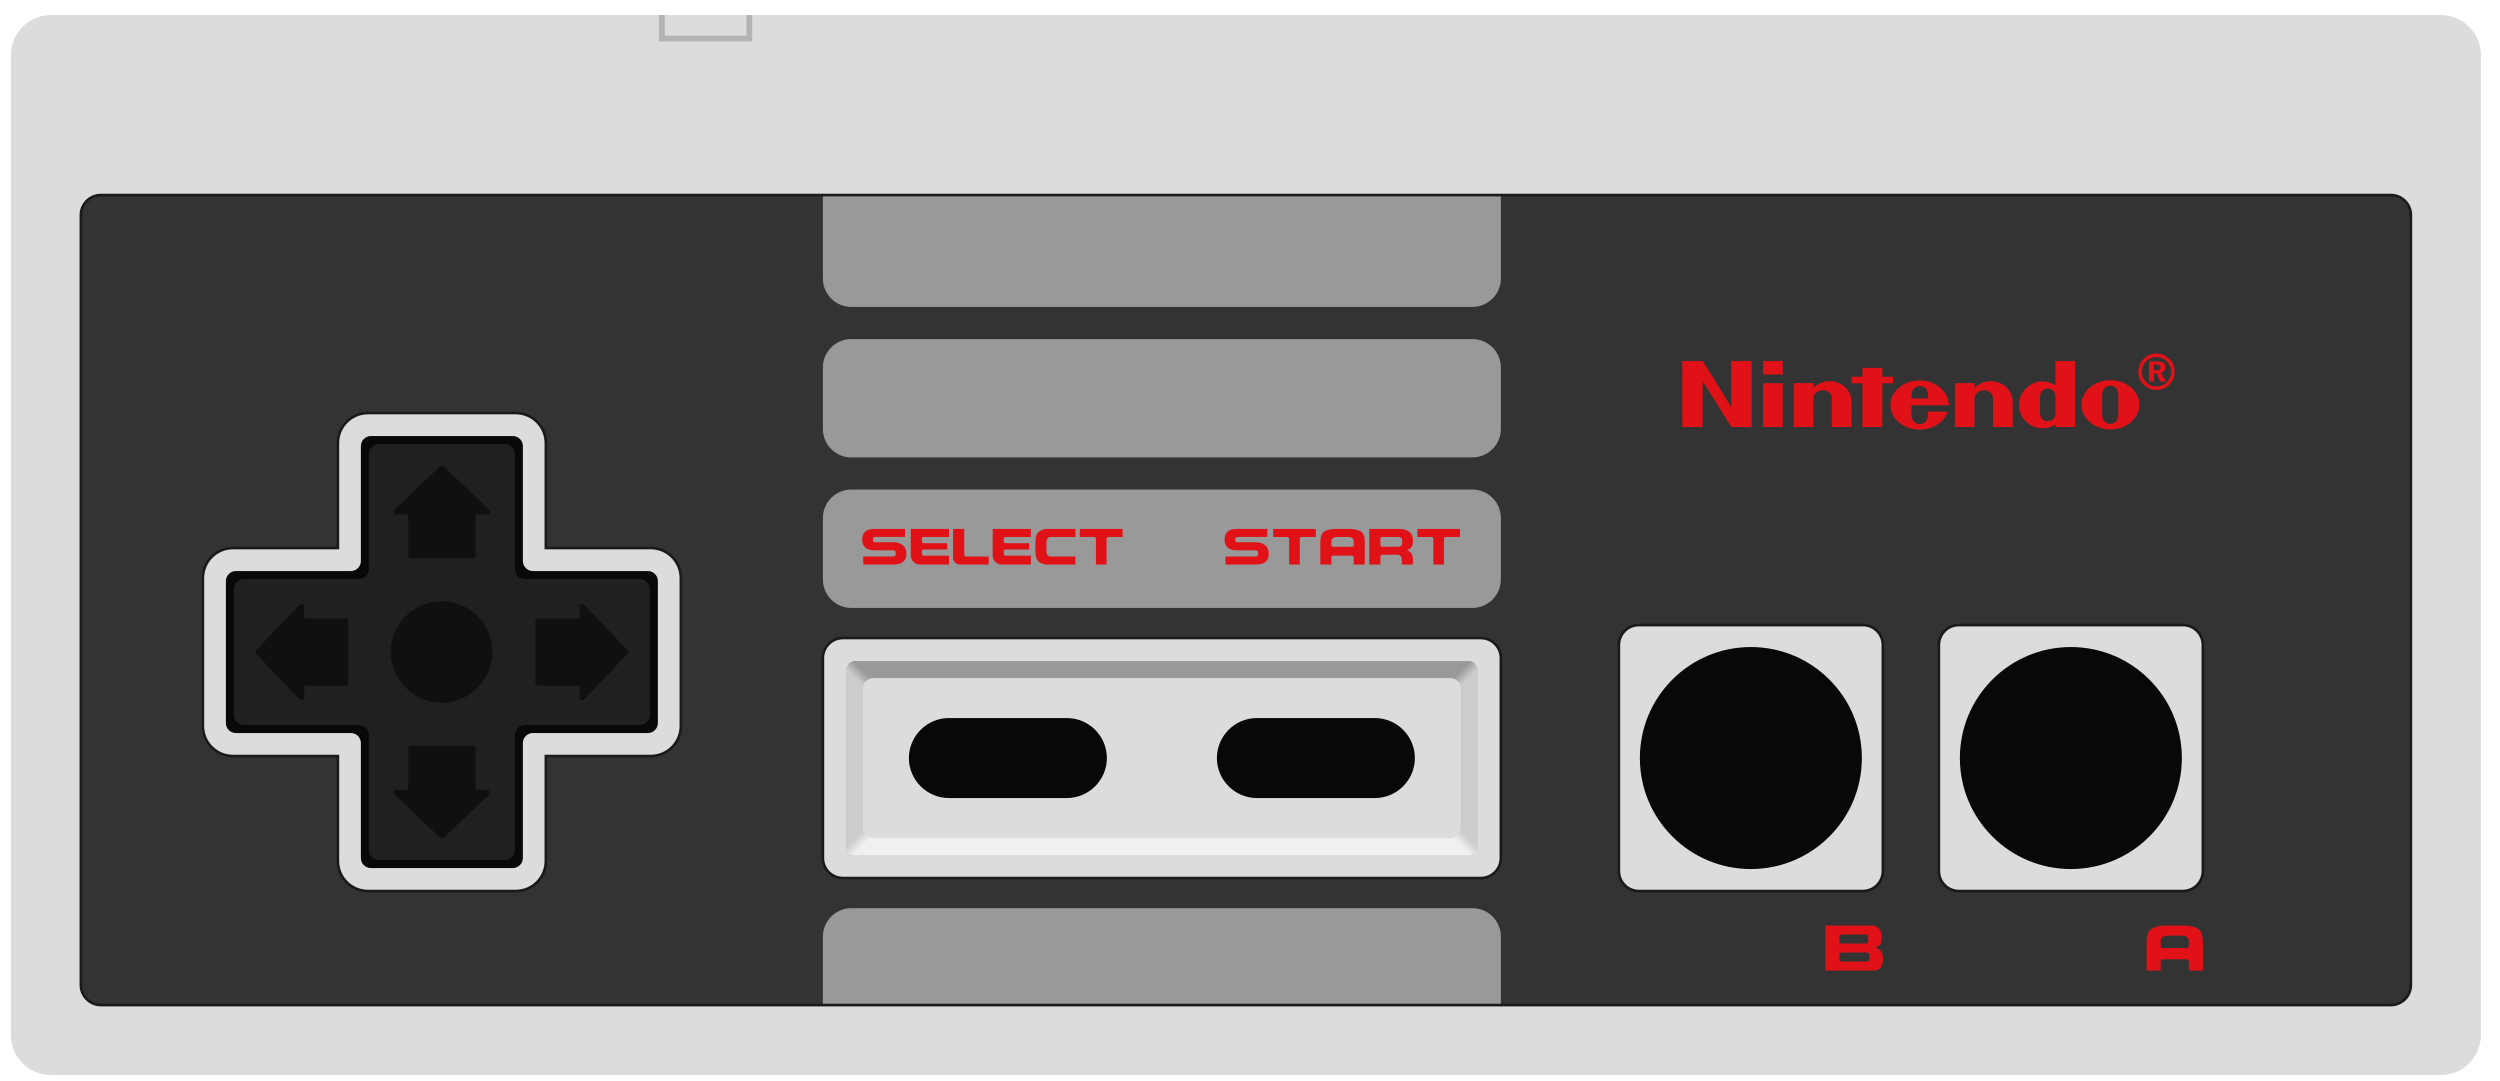
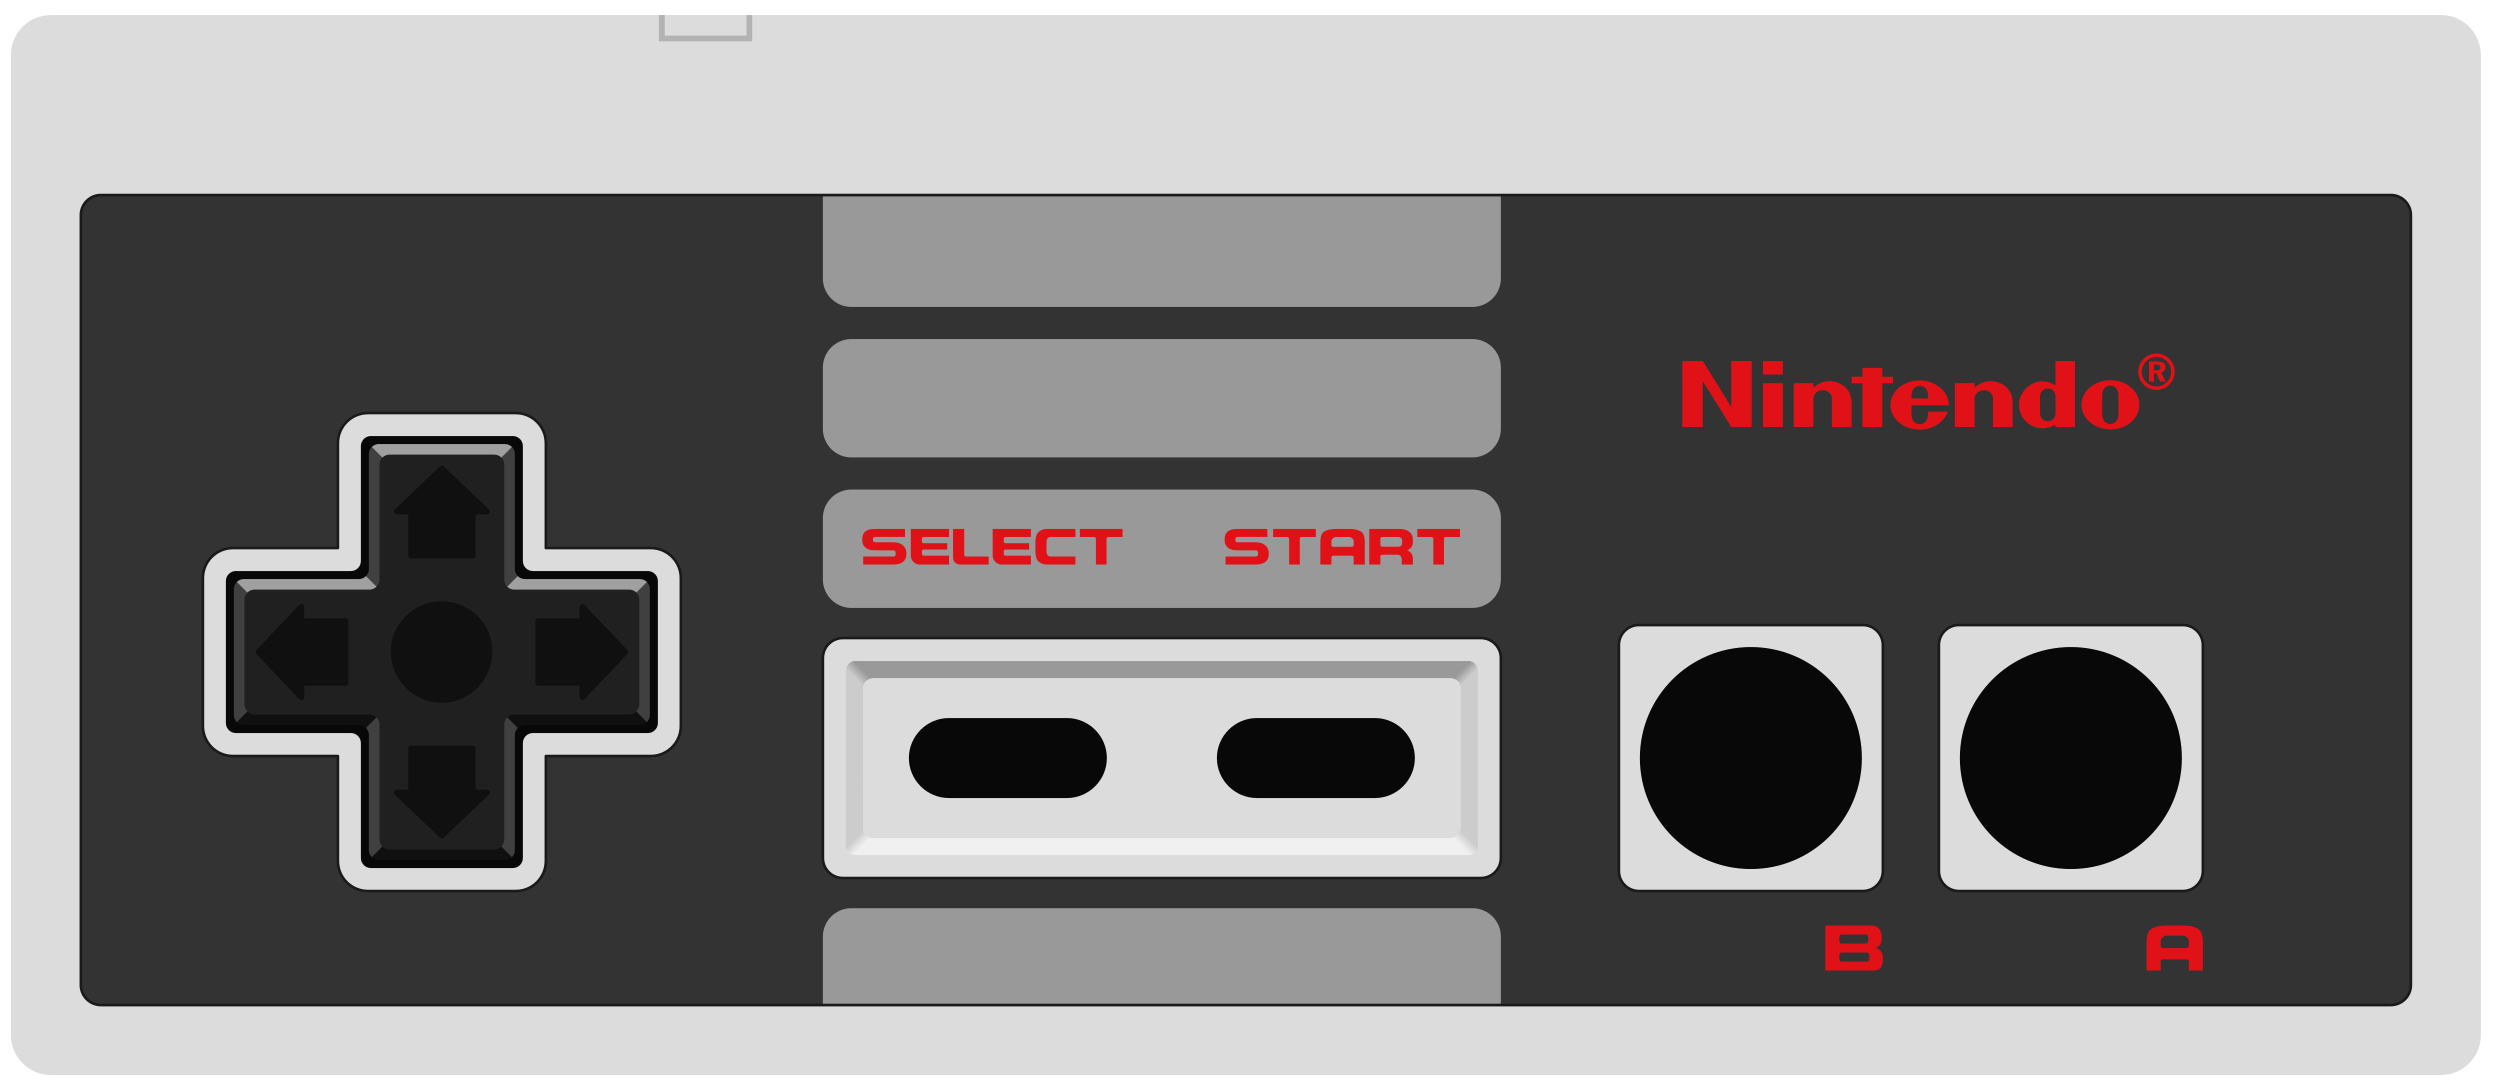
- <svg xmlns="http://www.w3.org/2000/svg" xmlns:xlink="http://www.w3.org/1999/xlink" xml:space="preserve" viewBox="0 0 472 204" width="472px" height="204px" version="1.1" style="shape-rendering:geometricPrecision; text-rendering:geometricPrecision; image-rendering:optimizeQuality; fill-rule:evenodd; clip-rule:evenodd">
+ <svg xmlns="http://www.w3.org/2000/svg" xmlns:xlink="http://www.w3.org/1999/xlink" xml:space="preserve" viewBox="0 0 472 204" width="472px" height="204px" version="1.1" style="shape-rendering:geometricPrecision; fill-rule:evenodd; clip-rule:evenodd">
  <defs>
    <style type="text/css">
-     .str0 {stroke:#1A1A1A;stroke-width:0.5}
+     .str0 {stroke:#1A1A1A;stroke-width:0.5;stroke-linejoin:round}
    .fil11 {fill:none}
    .fil12 {fill:#080808}
-     .fil13 {fill:#202020}
+     .fil15 {fill:#101010}
+     .fil16 {fill:#202020}
    .fil9 {fill:#333333}
+     .fil13 {fill:#404040}
    .fil3 {fill:#999999}
+     .fil14 {fill:#A0A0A0}
    .fil1 {fill:#B3B3B3}
    .fil2 {fill:#CCCCCC}
    .fil0 {fill:gainsboro}
    .fil10 {fill:#E01218}
    .fil4 {fill:#F0F0F0}
-     .fil14 {fill:black;fill-opacity:0.5}
+     .fil17 {fill:black;fill-opacity:0.5}
    .fil6 {fill:url(#id0)}
    .fil7 {fill:url(#id1)}
    .fil5 {fill:url(#id2)}
    .fil8 {fill:url(#id3)}
  </style>
    <linearGradient id="id0" gradientUnits="userSpaceOnUse" x1="277.194" y1="128.075" x2="275.753" y2="126.633">
      <stop offset="0" style="stop-opacity:1; stop-color:#CCCCCC" />
      <stop offset="1" style="stop-opacity:1; stop-color:#999999" />
    </linearGradient>
    <linearGradient id="id1" gradientUnits="userSpaceOnUse" x1="161.53" y1="158.162" x2="162.971" y2="159.604">
      <stop offset="0" style="stop-opacity:1; stop-color:#CCCCCC" />
      <stop offset="1" style="stop-opacity:1; stop-color:#F0F0F0" />
    </linearGradient>
    <linearGradient id="id2" gradientUnits="userSpaceOnUse" xlink:href="#id0" x1="161.529" y1="128.075" x2="162.971" y2="126.633">
  </linearGradient>
    <linearGradient id="id3" gradientUnits="userSpaceOnUse" xlink:href="#id1" x1="277.194" y1="158.162" x2="275.752" y2="159.604">
  </linearGradient>
  </defs>
  <g>
    <g id="shell">
      <path class="fil0" d="M9.605 2.84l451.232 0c4.16,0 7.552,3.392 7.552,7.552l0 185.024c0,4.16 -3.392,7.552 -7.552,7.552l-451.232 0c-4.159,0 -7.552,-3.392 -7.552,-7.552l0 -185.024c0,-4.16 3.393,-7.552 7.552,-7.552z" />
      <polygon class="fil1" points="125.503,6.718 140.934,6.718 140.934,2.84 142.023,2.84 142.023,7.807 124.414,7.807 124.414,2.84 125.503,2.84 " />
      <g id="border">
        <path class="fil2" d="M159.702 159.544l-0.001 -32.85c0,-0.52 0.213,-0.992 0.555,-1.334l3.209 3.208c-0.343,0.342 -0.556,0.817 -0.555,1.334l0.032 26.779c0.001,0.517 0.213,0.992 0.555,1.334l-3.241 2.863c-0.342,-0.342 -0.554,-0.814 -0.554,-1.334z" />
        <path class="fil2" d="M279.022 159.544l0.001 -32.85c0,-0.52 -0.212,-0.992 -0.554,-1.334l-3.211 3.208c0.342,0.342 0.555,0.817 0.555,1.334l0 26.432c0,0.517 -0.213,0.993 -0.555,1.335l3.21 3.209c0.342,-0.342 0.554,-0.814 0.554,-1.334z" />
        <path class="fil3" d="M161.59 124.805l115.545 0c0.52,0 0.992,0.212 1.334,0.554l-3.211 3.209c-0.342,-0.342 -0.816,-0.554 -1.334,-0.554l-109.125 0c-0.518,0 -0.992,0.212 -1.334,0.554l-3.209 -3.209c0.342,-0.342 0.814,-0.554 1.334,-0.554z" />
        <path class="fil4" d="M161.591 161.432l115.543 0c0.52,0 0.992,-0.212 1.334,-0.554l-3.21 -3.209c-0.342,0.342 -0.815,0.554 -1.334,0.554l-109.125 0c-0.518,0 -0.992,-0.212 -1.334,-0.554l-3.209 3.209c0.343,0.342 0.815,0.554 1.335,0.554z" />
        <path class="fil5" d="M161.59 124.805l3.209 3.209c-1.04,0 -1.889,0.848 -1.889,1.888l-3.209 -3.208c0,-1.04 0.848,-1.889 1.889,-1.889z" />
        <path class="fil6" d="M277.135 124.805l-3.211 3.209c1.04,0 1.889,0.848 1.889,1.888l3.21 -3.208c0,-1.04 -0.848,-1.889 -1.888,-1.889z" />
        <path class="fil7" d="M161.591 161.432l3.208 -3.209c-1.04,0 -1.889,-0.848 -1.889,-1.889l-3.208 3.21c0,1.04 0.848,1.888 1.889,1.888z" />
        <path class="fil8" d="M277.134 161.432l-3.21 -3.209c1.04,0 1.889,-0.848 1.889,-1.889l3.209 3.21c0,1.04 -0.848,1.888 -1.888,1.888z" />
      </g>
    </g>
    <g id="shield">
      <path class="fil9" d="M19.045 189.752l432.352 0c2.08,0 3.776,-1.696 3.776,-3.776l0 -145.376c0,-2.08 -1.696,-3.776 -3.776,-3.776l-432.352 0c-2.079,0 -3.776,1.696 -3.776,3.776l0 145.376c0,2.08 1.697,3.776 3.776,3.776zm24.922 -47.011l19.824 0 0 19.824c0,3.119 2.544,5.664 5.664,5.664l27.942 0c3.12,0 5.664,-2.545 5.664,-5.664l0 -19.824 19.824 0c3.12,0 5.664,-2.545 5.664,-5.664l0 -27.943c0,-3.119 -2.544,-5.664 -5.664,-5.664l-19.824 0 0 -19.824c0,-3.119 -2.544,-5.664 -5.664,-5.664l-27.942 0c-3.12,0 -5.664,2.545 -5.664,5.664l0 19.824 -19.824 0c-3.12,0 -5.664,2.545 -5.664,5.664l0 27.943c0,3.119 2.544,5.664 5.664,5.664zm115.168 -22.279l120.454 0c2.08,0 3.776,1.697 3.776,3.776l0 37.76c0,2.08 -1.696,3.776 -3.776,3.776l-120.454 0c-2.08,0 -3.776,-1.696 -3.776,-3.776l0 -37.76c0,-2.079 1.696,-3.776 3.776,-3.776zm210.701 47.767l42.291 0c2.08,0 3.776,-1.696 3.776,-3.776l0 -42.669c0,-2.08 -1.696,-3.776 -3.776,-3.776l-42.291 0c-2.08,0 -3.776,1.696 -3.776,3.776l0 42.669c0,2.08 1.696,3.776 3.776,3.776zm-60.416 0l42.291 0c2.08,0 3.776,-1.696 3.776,-3.776l0 -42.669c0,-2.08 -1.696,-3.776 -3.776,-3.776l-42.291 0c-2.08,0 -3.776,1.696 -3.776,3.776l0 42.669c0,2.08 1.696,3.776 3.776,3.776z" />
      <path class="fil3" d="M283.365 189.752l0 -12.919c0,-2.957 -2.414,-5.371 -5.371,-5.371l-117.263 0c-2.958,0 -5.372,2.414 -5.372,5.371l0 12.919 128.006 0zm-122.634 -97.325l117.263 0c2.958,0 5.371,2.414 5.371,5.372l0 11.604c0,2.958 -2.413,5.372 -5.371,5.372l-117.263 0c-2.958,0 -5.372,-2.413 -5.372,-5.372l0 -11.604c0,-2.959 2.413,-5.372 5.372,-5.372zm0 -28.412l117.263 0c2.958,0 5.371,2.413 5.371,5.371l0 11.604c0,2.958 -2.413,5.372 -5.371,5.372l-117.263 0c-2.958,0 -5.372,-2.413 -5.372,-5.372l0 -11.604c0,-2.959 2.413,-5.371 5.372,-5.371zm122.634 -27.191l0 15.753c0,2.958 -2.414,5.372 -5.371,5.372l-117.263 0c-2.958,0 -5.372,-2.413 -5.372,-5.372l0 -15.753 128.006 0z" />
      <path id="label-select" class="fil10" d="M162.972 106.587l0 -1.516 5.627 0c0.195,0 0.328,-0.041 0.397,-0.125 0.071,-0.085 0.106,-0.21 0.106,-0.377l0 -0.169c0,-0.166 -0.035,-0.292 -0.106,-0.376 -0.069,-0.084 -0.202,-0.125 -0.397,-0.125l-3.445 0c-0.841,0 -1.443,-0.183 -1.807,-0.549 -0.364,-0.365 -0.547,-0.799 -0.547,-1.303l0 -0.335c0,-0.559 0.183,-1.007 0.547,-1.343 0.364,-0.335 0.966,-0.503 1.807,-0.503l5.712 0 0 1.511 -5.624 0c-0.155,0 -0.262,0.032 -0.325,0.098 -0.063,0.067 -0.095,0.145 -0.095,0.237l0 0.335c0,0.099 0.032,0.178 0.095,0.24 0.063,0.063 0.17,0.095 0.325,0.095l3.362 0c0.839,0 1.47,0.198 1.889,0.59 0.422,0.393 0.631,0.871 0.631,1.432l0 0.253c0,0.615 -0.209,1.091 -0.631,1.426 -0.421,0.336 -1.054,0.504 -1.896,0.504l-5.625 0zm10.664 0c-0.449,0 -0.839,-0.168 -1.175,-0.504 -0.335,-0.336 -0.503,-0.729 -0.503,-1.177l0 -5.04 7.221 0 0 1.516 -4.787 0c-0.099,0 -0.179,0.033 -0.242,0.099 -0.063,0.066 -0.095,0.145 -0.095,0.237l0 0.501c0,0.099 0.032,0.177 0.095,0.24 0.063,0.063 0.143,0.095 0.242,0.095l4.452 0 0 1.194 -4.452 0c-0.099,0 -0.179,0.034 -0.242,0.101 -0.063,0.066 -0.095,0.145 -0.095,0.238l0 0.484c0,0.098 0.032,0.181 0.095,0.244 0.063,0.062 0.143,0.095 0.242,0.095l4.787 0 0 1.677 -5.543 0zm7.646 0c-0.393,0 -0.714,-0.125 -0.966,-0.378 -0.253,-0.253 -0.379,-0.574 -0.379,-0.966l0 -5.377 2.108 0 0 4.87c0,0.111 0.029,0.195 0.085,0.25 0.055,0.056 0.139,0.085 0.25,0.085l4.279 0 0 1.516 -5.377 0zm7.813 0c-0.448,0 -0.839,-0.168 -1.174,-0.504 -0.336,-0.336 -0.504,-0.729 -0.504,-1.177l0 -5.04 7.221 0 0 1.516 -4.787 0c-0.099,0 -0.179,0.033 -0.242,0.099 -0.063,0.066 -0.095,0.145 -0.095,0.237l0 0.501c0,0.099 0.032,0.177 0.095,0.24 0.063,0.063 0.143,0.095 0.242,0.095l4.452 0 0 1.194 -4.452 0c-0.099,0 -0.179,0.034 -0.242,0.101 -0.063,0.066 -0.095,0.145 -0.095,0.238l0 0.484c0,0.098 0.032,0.181 0.095,0.244 0.063,0.062 0.143,0.095 0.242,0.095l4.787 0 0 1.677 -5.543 0zm8.488 0c-0.503,0 -0.98,-0.168 -1.428,-0.504 -0.448,-0.336 -0.672,-1.009 -0.672,-2.016l0 -1.681c0,-1.007 0.224,-1.679 0.672,-2.017 0.448,-0.335 0.925,-0.503 1.428,-0.503l5.46 0 0 1.516 -4.623 0c-0.279,0 -0.491,0.084 -0.63,0.251 -0.14,0.169 -0.21,0.364 -0.21,0.588l0 2.011c0,0.224 0.07,0.419 0.21,0.588 0.139,0.166 0.351,0.251 0.63,0.251l4.623 0 0 1.516 -5.46 0zm9.324 0l0 -4.869c0,-0.09 -0.034,-0.169 -0.1,-0.235 -0.066,-0.066 -0.145,-0.101 -0.235,-0.101l-2.687 0 0 -1.516 8.059 0 0 1.516 -2.688 0c-0.099,0 -0.18,0.035 -0.242,0.101 -0.063,0.066 -0.095,0.145 -0.095,0.235l0 4.869 -2.012 0z" />
      <path id="label-start" class="fil10" d="M231.385 106.587l0 -1.516 5.627 0c0.195,0 0.327,-0.041 0.397,-0.125 0.07,-0.085 0.106,-0.21 0.106,-0.377l0 -0.169c0,-0.166 -0.036,-0.292 -0.106,-0.376 -0.07,-0.084 -0.202,-0.125 -0.397,-0.125l-3.446 0c-0.84,0 -1.442,-0.183 -1.806,-0.549 -0.364,-0.365 -0.547,-0.799 -0.547,-1.303l0 -0.335c0,-0.559 0.183,-1.007 0.547,-1.343 0.364,-0.335 0.966,-0.503 1.806,-0.503l5.713 0 0 1.511 -5.625 0c-0.154,0 -0.261,0.032 -0.324,0.098 -0.063,0.067 -0.095,0.145 -0.095,0.237l0 0.335c0,0.099 0.032,0.178 0.095,0.24 0.063,0.063 0.17,0.095 0.324,0.095l3.363 0c0.839,0 1.469,0.198 1.889,0.59 0.421,0.393 0.631,0.871 0.631,1.432l0 0.253c0,0.615 -0.21,1.091 -0.631,1.426 -0.421,0.336 -1.054,0.504 -1.896,0.504l-5.625 0zm39.23 0l0 -4.869c0,-0.09 -0.034,-0.169 -0.1,-0.235 -0.067,-0.066 -0.145,-0.101 -0.235,-0.101l-2.687 0 0 -1.516 8.059 0 0 1.516 -2.689 0c-0.098,0 -0.179,0.035 -0.242,0.101 -0.062,0.066 -0.095,0.145 -0.095,0.235l0 4.869 -2.011 0zm-27.222 0l0 -4.869c0,-0.09 -0.035,-0.169 -0.101,-0.235 -0.066,-0.066 -0.145,-0.101 -0.235,-0.101l-2.686 0 0 -1.516 8.058 0 0 1.516 -2.688 0c-0.099,0 -0.18,0.035 -0.242,0.101 -0.063,0.066 -0.095,0.145 -0.095,0.235l0 4.869 -2.011 0zm11.849 -3.355c0.091,0 0.17,-0.032 0.236,-0.095 0.067,-0.063 0.101,-0.144 0.101,-0.242l0 -0.672c0,-0.253 -0.099,-0.455 -0.294,-0.61 -0.197,-0.154 -0.407,-0.231 -0.631,-0.231l-2.355 0c-0.224,0 -0.434,0.077 -0.631,0.231 -0.195,0.155 -0.294,0.357 -0.294,0.61l0 0.672c0,0.098 0.032,0.179 0.095,0.242 0.063,0.063 0.143,0.095 0.242,0.095l3.531 0zm-5.965 3.355l0 -4.201c0,-1.12 0.28,-1.819 0.84,-2.101 0.56,-0.279 1.232,-0.419 2.015,-0.419l2.689 0c0.783,0 1.455,0.14 2.014,0.419 0.561,0.282 0.841,0.981 0.841,2.101l0 4.201 -2.097 0 0 -1.342c0,-0.09 -0.034,-0.169 -0.101,-0.235 -0.066,-0.066 -0.145,-0.1 -0.236,-0.1l-3.531 0c-0.099,0 -0.179,0.034 -0.242,0.1 -0.063,0.066 -0.095,0.145 -0.095,0.235l0 1.342 -2.097 0zm9.242 0l0 -6.721 5.715 0c0.786,0 1.402,0.181 1.85,0.545 0.448,0.364 0.672,0.855 0.672,1.47l0 0.419c0,0.783 -0.365,1.315 -1.095,1.595 0.73,0.28 1.095,0.841 1.095,1.683l0 1.009 -2.102 0 0 -0.84c0,-0.337 -0.07,-0.588 -0.212,-0.757 -0.139,-0.168 -0.321,-0.252 -0.546,-0.252l-2.943 0c-0.099,0 -0.18,0.034 -0.242,0.1 -0.063,0.066 -0.096,0.145 -0.096,0.236l0 1.513 -2.096 0zm5.459 -3.366c0.195,0 0.371,-0.055 0.525,-0.166 0.155,-0.111 0.231,-0.336 0.231,-0.669l0 -0.335c0,-0.222 -0.076,-0.391 -0.231,-0.502 -0.154,-0.111 -0.33,-0.167 -0.525,-0.167l-3.025 0c-0.099,0 -0.18,0.033 -0.242,0.099 -0.063,0.066 -0.096,0.145 -0.096,0.237l0 1.168c0,0.099 0.033,0.179 0.096,0.242 0.062,0.063 0.143,0.093 0.242,0.093l3.025 0z" />
      <path id="label-nintendo" class="fil10" d="M360.891 75.23c-0.006,-0.726 0.01,-1.211 0.248,-1.624 0.292,-0.51 0.829,-0.752 1.317,-0.755l-0.002 0c0.488,0.003 1.025,0.245 1.317,0.755 0.238,0.415 0.248,0.9 0.243,1.625l-3.123 -0.001zm3.11 2.495c0,0 0.002,0.038 0.002,0.502 0,1.514 -0.996,1.85 -1.549,1.85 -0.553,0 -1.566,-0.336 -1.566,-1.85 0,-0.453 0.003,-1.709 0.003,-1.709 0,0 7.051,0.003 7.051,-0.002 0,-2.566 -2.479,-4.693 -5.523,-4.693 -3.045,0 -5.512,2.081 -5.512,4.648 0,2.567 2.467,4.647 5.512,4.647 2.525,0 4.659,-1.442 5.31,-3.395l-3.728 0.002zm11.777 -5.764c1.399,-0.04 4.239,0.877 4.219,4.154 -0.003,0.581 -0.002,4.504 -0.002,4.504l-3.718 0c0,0 0,-4.919 0,-5.437 0,-0.721 -0.69,-1.523 -1.711,-1.523 -1.019,0 -1.777,0.802 -1.777,1.523 0,0.354 0.005,5.437 0.005,5.437l-3.716 0 0.003 -8.277 3.714 -0.003c0,0 -0.004,0.666 0,0.871 0.715,-0.683 1.747,-1.213 2.983,-1.249zm-30.419 0c1.4,-0.04 4.239,0.877 4.219,4.154 -0.003,0.581 -0.002,4.504 -0.002,4.504l-3.718 0c0,0 0,-4.919 0,-5.437 0,-0.721 -0.69,-1.523 -1.71,-1.523 -1.019,0 -1.778,0.802 -1.778,1.523 0,0.354 0.004,5.437 0.004,5.437l-3.715 0 -0.002 -8.277 3.719 -0.003c0,0 -0.005,0.666 0,0.871 0.715,-0.683 1.746,-1.213 2.983,-1.249l0 0zm42.705 -3.787l3.694 0 0 12.447 -3.7 0c0,0 -0.001,-0.401 -0.001,-0.478 -1.432,0.899 -3.049,0.898 -4.307,0.31 -0.338,-0.157 -2.56,-1.223 -2.56,-4.103 0,-2.185 2.061,-4.571 4.759,-4.335 0.888,0.079 1.519,0.402 2.118,0.739 -0.003,-1.916 -0.003,-4.58 -0.003,-4.58l0 0zm0.027 8.267c0,0 0,-1.038 0,-1.479 0,-1.28 -0.883,-1.607 -1.465,-1.607 -0.596,0 -1.468,0.327 -1.468,1.607 0,0.424 0.002,1.475 0.002,1.475 0,0 -0.002,1.032 -0.002,1.472 0,1.279 0.872,1.614 1.467,1.614 0.583,0 1.468,-0.335 1.468,-1.614 0,-0.532 -0.002,-1.468 -0.002,-1.468l0 0zm11.86 -0.024c0,0 -0.001,1.251 -0.001,1.753 0,1.32 -0.78,1.864 -1.53,1.864 -0.751,0 -1.533,-0.544 -1.533,-1.864 0,-0.502 0.002,-1.785 0.002,-1.785 0,0 0.002,-1.224 0.002,-1.726 0,-1.314 0.784,-1.854 1.529,-1.854 0.747,0 1.53,0.54 1.53,1.854 0,0.502 -0.002,1.43 0.003,1.762l-0.002 -0.004zm-1.503 -4.638c-3.022,0 -5.471,2.081 -5.471,4.648 0,2.567 2.45,4.648 5.471,4.648 3.021,0 5.47,-2.081 5.47,-4.648 0,-2.567 -2.449,-4.648 -5.47,-4.648zm-65.603 -1.064l0 -2.543 3.751 0 0 2.543 -3.751 0zm0.008 9.906l0 -8.278 3.743 0.002 0 8.277 -3.743 -0.001zm18.779 0l0.002 -8.26 -2.036 0 0 -1.229 2.037 -0.002 -0.003 -1.676 3.746 0 0 1.675 2.026 0 0 1.231 -2.026 0.001 0.003 8.26 -3.749 0zm-34.011 0l0.002 -12.447 3.878 0 5.365 8.68 -0.003 -8.68 3.848 0 0 12.447 -3.842 0 -5.394 -8.68 0 8.68 -3.854 0zm89.604 -12.383c1.086,0 1.626,0.369 1.626,1.097 0,0.501 -0.312,0.88 -0.832,1.01l0.852 1.7 -1.031 0 -0.728 -1.559 -0.453 0 0 1.559 -0.928 0 0 -3.807 1.494 0zm-0.085 -1.488c-1.897,0 -3.437,1.54 -3.437,3.437 0,1.896 1.54,3.436 3.437,3.436 1.897,0 3.436,-1.54 3.436,-3.436 0,-1.897 -1.539,-3.437 -3.436,-3.437zm2.779 3.439c0,1.534 -1.245,2.78 -2.779,2.78 -1.534,0 -2.779,-1.246 -2.779,-2.78 0,-1.534 1.245,-2.779 2.779,-2.779 1.534,0 2.779,1.243 2.779,2.779zm-3.26 -0.261l0.453 0c0.529,0 0.785,-0.161 0.785,-0.539 0,-0.396 -0.274,-0.568 -0.831,-0.568l-0.407 0 0 1.107z" />
      <path id="label-b" class="fil10" d="M352.502 181.542c0.116,0 0.216,-0.041 0.299,-0.12 0.084,-0.08 0.127,-0.182 0.127,-0.307l0 -0.85c-0.009,-0.104 -0.054,-0.202 -0.133,-0.29 -0.08,-0.089 -0.177,-0.134 -0.293,-0.134l-4.795 0c-0.124,0 -0.226,0.043 -0.306,0.127 -0.079,0.084 -0.12,0.183 -0.12,0.297l0 0.85c0,0.125 0.041,0.227 0.12,0.307 0.08,0.079 0.182,0.12 0.306,0.12l4.795 0zm-0.217 -3.402c0.115,0 0.213,-0.041 0.292,-0.12 0.088,-0.08 0.134,-0.182 0.134,-0.307l0 -0.85c0,-0.114 -0.044,-0.213 -0.127,-0.297 -0.084,-0.084 -0.184,-0.127 -0.299,-0.127l-4.578 0c-0.124,0 -0.226,0.043 -0.306,0.127 -0.079,0.084 -0.12,0.183 -0.12,0.297l0 0.85c0,0.125 0.041,0.227 0.12,0.307 0.08,0.079 0.182,0.12 0.306,0.12l4.578 0zm-7.658 5.103l0 -8.505 8.726 0c0.496,0 0.941,0.177 1.331,0.531 0.39,0.355 0.585,0.886 0.585,1.594l0 0.32c0,0.637 -0.172,1.097 -0.519,1.381 -0.347,0.284 -0.599,0.426 -0.76,0.426 0.429,0 0.785,0.177 1.068,0.531 0.286,0.356 0.429,0.78 0.429,1.277l0 0.317c0,0.711 -0.143,1.241 -0.427,1.597 -0.283,0.354 -0.744,0.531 -1.383,0.531l-9.05 0z" />
      <path id="label-a" class="fil10" d="M412.823 178.997c0.115,0 0.216,-0.041 0.299,-0.12 0.084,-0.079 0.128,-0.182 0.128,-0.306l0 -0.851c0,-0.319 -0.125,-0.576 -0.373,-0.771 -0.249,-0.195 -0.514,-0.293 -0.798,-0.293l-2.98 0c-0.284,0 -0.549,0.098 -0.799,0.293 -0.247,0.195 -0.372,0.452 -0.372,0.771l0 0.851c0,0.124 0.041,0.227 0.121,0.306 0.079,0.079 0.181,0.12 0.306,0.12l4.468 0zm-7.548 4.246l0 -5.316c0,-1.418 0.353,-2.303 1.063,-2.658 0.708,-0.354 1.559,-0.531 2.55,-0.531l3.402 0c0.991,0 1.842,0.177 2.549,0.531 0.71,0.355 1.064,1.24 1.064,2.658l0 5.316 -2.653 0 0 -1.699c0,-0.113 -0.044,-0.213 -0.128,-0.297 -0.083,-0.084 -0.184,-0.127 -0.299,-0.127l-4.468 0c-0.125,0 -0.227,0.043 -0.306,0.127 -0.08,0.084 -0.121,0.184 -0.121,0.297l0 1.699 -2.653 0z" />
      <path class="fil11 str0" d="M19.045 189.752l432.352 0c2.08,0 3.776,-1.696 3.776,-3.776l0 -145.376c0,-2.08 -1.696,-3.776 -3.776,-3.776l-432.352 0c-2.079,0 -3.776,1.696 -3.776,3.776l0 145.376c0,2.08 1.697,3.776 3.776,3.776zm24.922 -47.011l19.824 0 0 19.824c0,3.119 2.544,5.664 5.664,5.664l27.942 0c3.12,0 5.664,-2.545 5.664,-5.664l0 -19.824 19.824 0c3.12,0 5.664,-2.545 5.664,-5.664l0 -27.943c0,-3.119 -2.544,-5.664 -5.664,-5.664l-19.824 0 0 -19.824c0,-3.119 -2.544,-5.664 -5.664,-5.664l-27.942 0c-3.12,0 -5.664,2.545 -5.664,5.664l0 19.824 -19.824 0c-3.12,0 -5.664,2.545 -5.664,5.664l0 27.943c0,3.119 2.544,5.664 5.664,5.664zm115.168 -22.279l120.454 0c2.08,0 3.776,1.697 3.776,3.776l0 37.76c0,2.08 -1.696,3.776 -3.776,3.776l-120.454 0c-2.08,0 -3.776,-1.696 -3.776,-3.776l0 -37.76c0,-2.079 1.696,-3.776 3.776,-3.776zm210.701 47.767l42.291 0c2.08,0 3.776,-1.696 3.776,-3.776l0 -42.669c0,-2.08 -1.696,-3.776 -3.776,-3.776l-42.291 0c-2.08,0 -3.776,1.696 -3.776,3.776l0 42.669c0,2.08 1.696,3.776 3.776,3.776zm-60.416 0l42.291 0c2.08,0 3.776,-1.696 3.776,-3.776l0 -42.669c0,-2.08 -1.696,-3.776 -3.776,-3.776l-42.291 0c-2.08,0 -3.776,1.696 -3.776,3.776l0 42.669c0,2.08 1.696,3.776 3.776,3.776z" />
    </g>
    <g id="holes">
      <path class="fil12" d="M44.534 138.398l21.712 0c1.04,0 1.888,0.848 1.888,1.888l0 21.712c0,1.04 0.848,1.888 1.888,1.888l26.809 0c1.04,0 1.888,-0.848 1.888,-1.888l0 -21.712c0,-1.04 0.848,-1.888 1.888,-1.888l21.712 0c1.04,0 1.888,-0.848 1.888,-1.888l0 -26.809c0,-1.04 -0.848,-1.888 -1.888,-1.888l-21.712 0c-1.04,0 -1.888,-0.848 -1.888,-1.888l0 -21.712c0,-1.04 -0.848,-1.888 -1.888,-1.888l-26.809 0c-1.04,0 -1.888,0.848 -1.888,1.888l0 21.712c0,1.04 -0.848,1.888 -1.888,1.888l-21.712 0c-1.04,0 -1.888,0.848 -1.888,1.888l0 26.809c0,1.04 0.848,1.888 1.888,1.888z" />
      <path class="fil12" d="M208.977 143.118c0,4.154 -3.398,7.552 -7.551,7.552l-22.278 0c-4.153,0 -7.551,-3.398 -7.551,-7.552 0,-4.153 3.398,-7.551 7.551,-7.551l22.278 0c4.153,0 7.551,3.398 7.551,7.551z" />
      <path class="fil12" d="M267.128 143.118c0,4.154 -3.399,7.552 -7.551,7.552l-22.279 0c-4.153,0 -7.551,-3.398 -7.551,-7.552 0,-4.153 3.398,-7.551 7.551,-7.551l22.279 0c4.153,0 7.551,3.398 7.551,7.551z" />
      <circle class="fil12" cx="330.565" cy="143.118" r="20.957" />
      <circle class="fil12" cx="390.981" cy="143.118" r="20.957" />
    </g>
    <g id="dpad">
-       <path class="fil13" d="M97.209 160.488l0 -21.712c0,-1.04 0.848,-1.888 1.888,-1.888l21.712 0c1.039,0 1.888,-0.848 1.888,-1.888l0 -23.789c0,-1.04 -0.849,-1.888 -1.888,-1.888l-21.712 0c-1.04,0 -1.888,-0.848 -1.888,-1.888l0 -21.712c0,-1.04 -0.849,-1.888 -1.888,-1.888l-23.789 0c-1.04,0 -1.888,0.848 -1.888,1.888l0 21.712c0,1.04 -0.848,1.888 -1.888,1.888l-21.712 0c-1.04,0 -1.888,0.848 -1.888,1.888l0 23.789c0,1.04 0.848,1.888 1.888,1.888l21.712 0c1.04,0 1.888,0.848 1.888,1.888l0 21.712c0,1.04 0.848,1.888 1.888,1.888l23.789 0c1.039,0 1.888,-0.848 1.888,-1.888z" />
-       <path class="fil14" d="M77.618 140.772l11.616 0c0.297,0 0.538,0.24 0.538,0.537l0 7.786 2.191 0c0.142,0.001 0.284,0.057 0.389,0.168 0.204,0.215 0.195,0.555 -0.019,0.759l-8.537 8.11c-0.206,0.196 -0.532,0.198 -0.74,0l-8.509 -8.083c-0.12,-0.099 -0.196,-0.249 -0.196,-0.416 0,-0.297 0.24,-0.538 0.538,-0.538l2.19 0 0 -7.786c0,-0.297 0.242,-0.537 0.539,-0.537zm11.616 -35.332l-11.616 0c-0.297,0 -0.539,-0.241 -0.539,-0.538l0 -7.786 -2.19 0c-0.298,0 -0.538,-0.241 -0.538,-0.538 0,-0.167 0.076,-0.317 0.196,-0.416l8.509 -8.083c0.208,-0.198 0.534,-0.196 0.74,0l8.537 8.11c0.214,0.204 0.223,0.544 0.019,0.759 -0.105,0.111 -0.247,0.167 -0.389,0.167l-2.191 0.001 0 7.786c0,0.297 -0.241,0.538 -0.538,0.538zm11.858 23.474l0 -11.617c0,-0.297 0.241,-0.538 0.538,-0.538l7.786 0 0 -2.191c0.001,-0.142 0.057,-0.283 0.168,-0.389 0.214,-0.203 0.554,-0.195 0.758,0.019l8.111 8.537c0.196,0.206 0.198,0.532 0,0.741l-8.084 8.508c-0.098,0.12 -0.248,0.197 -0.416,0.197 -0.296,0 -0.537,-0.241 -0.537,-0.538l0 -2.191 -7.786 0c-0.297,0 -0.538,-0.241 -0.538,-0.538zm-8.14 -5.879c0,-5.26 -4.266,-9.526 -9.526,-9.526 -5.26,0 -9.668,4.266 -9.668,9.526 0,5.26 4.408,9.667 9.668,9.667 5.26,0 9.526,-4.407 9.526,-9.667zm-27.192 -5.738l0 11.617c0,0.297 -0.241,0.538 -0.538,0.538l-7.786 0 0 2.191c0,0.297 -0.241,0.538 -0.538,0.538 -0.167,0 -0.317,-0.077 -0.415,-0.197l-8.084 -8.508c-0.198,-0.209 -0.196,-0.535 0,-0.741l8.111 -8.537c0.204,-0.214 0.544,-0.222 0.758,-0.019 0.111,0.106 0.167,0.247 0.167,0.389l0.001 2.191 7.786 0c0.297,0 0.538,0.241 0.538,0.538z" />
+       <path class="fil13" d="M97.763 137.442c-0.342,0.342 -0.554,0.814 -0.554,1.334l0 21.712c0,0.52 -0.213,0.992 -0.554,1.334l-26.457 0c-0.342,-0.342 -0.554,-0.814 -0.554,-1.334l0 -21.712c0,-0.52 -0.212,-0.992 -0.554,-1.334l0 -1.108 -24.38 0c-0.342,-0.342 -0.554,-0.814 -0.554,-1.334l0 -23.789c0,-0.52 0.212,-0.992 0.554,-1.334l24.38 0 0 -1.108c0.342,-0.342 0.554,-0.814 0.554,-1.334l0 -21.712c0,-0.52 0.212,-0.992 0.554,-1.334l26.457 0c0.341,0.342 0.554,0.814 0.554,1.334l0 21.712c0,0.52 0.212,0.992 0.554,1.334l0 1.108 24.38 0c0.342,0.342 0.554,0.814 0.554,1.334l0 23.789c0,0.52 -0.212,0.992 -0.554,1.334l-24.38 0 0 1.108z" />
+       <path class="fil14" d="M96.655 84.389c-0.342,-0.342 -0.814,-0.554 -1.334,-0.554l-23.789 0c-0.52,0 -0.992,0.212 -1.334,0.554l13.228 13.229 13.229 -13.229zm-27.565 24.38c-0.342,0.342 -0.814,0.554 -1.334,0.554l-21.712 0c-0.52,0 -0.992,0.212 -1.334,0.554l13.228 13.229 25.488 0 -14.336 -14.337zm28.673 0c0.342,0.342 0.814,0.554 1.334,0.554l21.712 0c0.52,0 0.992,0.212 1.334,0.554l-13.229 13.229 -25.488 0 14.337 -14.337z" />
+       <path class="fil15" d="M96.655 161.822c-0.342,0.342 -0.814,0.554 -1.334,0.554l-23.789 0c-0.52,0 -0.992,-0.212 -1.334,-0.554l13.228 -13.228 13.229 13.228zm-38.717 -38.716l-13.228 13.228c0.342,0.342 0.814,0.554 1.334,0.554l21.712 0c0.52,0 0.992,0.212 1.334,0.554l14.336 -14.336 -25.488 0zm50.976 0l13.229 13.228c-0.342,0.342 -0.814,0.554 -1.334,0.554l-21.712 0c-0.52,0 -0.992,0.212 -1.334,0.554l-14.337 -14.336 25.488 0z" />
+       <path class="fil16" d="M95.21 158.49l0 -21.712c0,-1.04 0.848,-1.888 1.888,-1.888l21.712 0c1.04,0 1.888,-0.848 1.888,-1.888l0 -19.793c0,-1.04 -0.848,-1.888 -1.888,-1.888l-21.712 0c-1.04,0 -1.888,-0.848 -1.888,-1.888l0 -21.712c0,-1.04 -0.848,-1.888 -1.888,-1.888l-19.792 0c-1.04,0 -1.888,0.848 -1.888,1.888l0 21.712c0,1.04 -0.848,1.888 -1.888,1.888l-21.712 0c-1.04,0 -1.888,0.848 -1.888,1.888l0 19.793c0,1.04 0.848,1.888 1.888,1.888l21.712 0c1.04,0 1.888,0.848 1.888,1.888l0 21.712c0,1.04 0.848,1.888 1.888,1.888l19.792 0c1.04,0 1.888,-0.848 1.888,-1.888z" />
+       <path class="fil17" d="M77.618 140.772l11.616 0c0.297,0 0.538,0.24 0.538,0.537l0 7.786 2.191 0c0.142,0.001 0.284,0.057 0.389,0.168 0.204,0.215 0.195,0.555 -0.019,0.759l-8.537 8.11c-0.206,0.196 -0.532,0.198 -0.74,0l-8.509 -8.083c-0.12,-0.099 -0.196,-0.249 -0.196,-0.416 0,-0.297 0.24,-0.538 0.538,-0.538l2.19 0 0 -7.786c0,-0.297 0.242,-0.537 0.539,-0.537zm11.616 -35.332l-11.616 0c-0.297,0 -0.539,-0.241 -0.539,-0.538l0 -7.786 -2.19 0c-0.298,0 -0.538,-0.241 -0.538,-0.538 0,-0.167 0.076,-0.317 0.196,-0.416l8.509 -8.083c0.208,-0.198 0.534,-0.196 0.74,0l8.537 8.11c0.214,0.204 0.223,0.544 0.019,0.759 -0.105,0.111 -0.247,0.167 -0.389,0.167l-2.191 0.001 0 7.786c0,0.297 -0.241,0.538 -0.538,0.538zm11.858 23.474l0 -11.617c0,-0.297 0.241,-0.538 0.538,-0.538l7.786 0 0 -2.191c0.001,-0.142 0.057,-0.283 0.168,-0.389 0.214,-0.203 0.554,-0.195 0.758,0.019l8.111 8.537c0.196,0.206 0.198,0.532 0,0.741l-8.084 8.508c-0.098,0.12 -0.248,0.197 -0.416,0.197 -0.296,0 -0.537,-0.241 -0.537,-0.538l0 -2.191 -7.786 0c-0.297,0 -0.538,-0.241 -0.538,-0.538zm-8.14 -5.879c0,-5.26 -4.266,-9.526 -9.526,-9.526 -5.26,0 -9.668,4.266 -9.668,9.526 0,5.26 4.408,9.667 9.668,9.667 5.26,0 9.526,-4.407 9.526,-9.667zm-27.192 -5.738l0 11.617c0,0.297 -0.241,0.538 -0.538,0.538l-7.786 0 0 2.191c0,0.297 -0.241,0.538 -0.538,0.538 -0.167,0 -0.317,-0.077 -0.415,-0.197l-8.084 -8.508c-0.198,-0.209 -0.196,-0.535 0,-0.741l8.111 -8.537c0.204,-0.214 0.544,-0.222 0.758,-0.019 0.111,0.106 0.167,0.247 0.167,0.389l0.001 2.191 7.786 0c0.297,0 0.538,0.241 0.538,0.538z" />
    </g>
  </g>
</svg>
